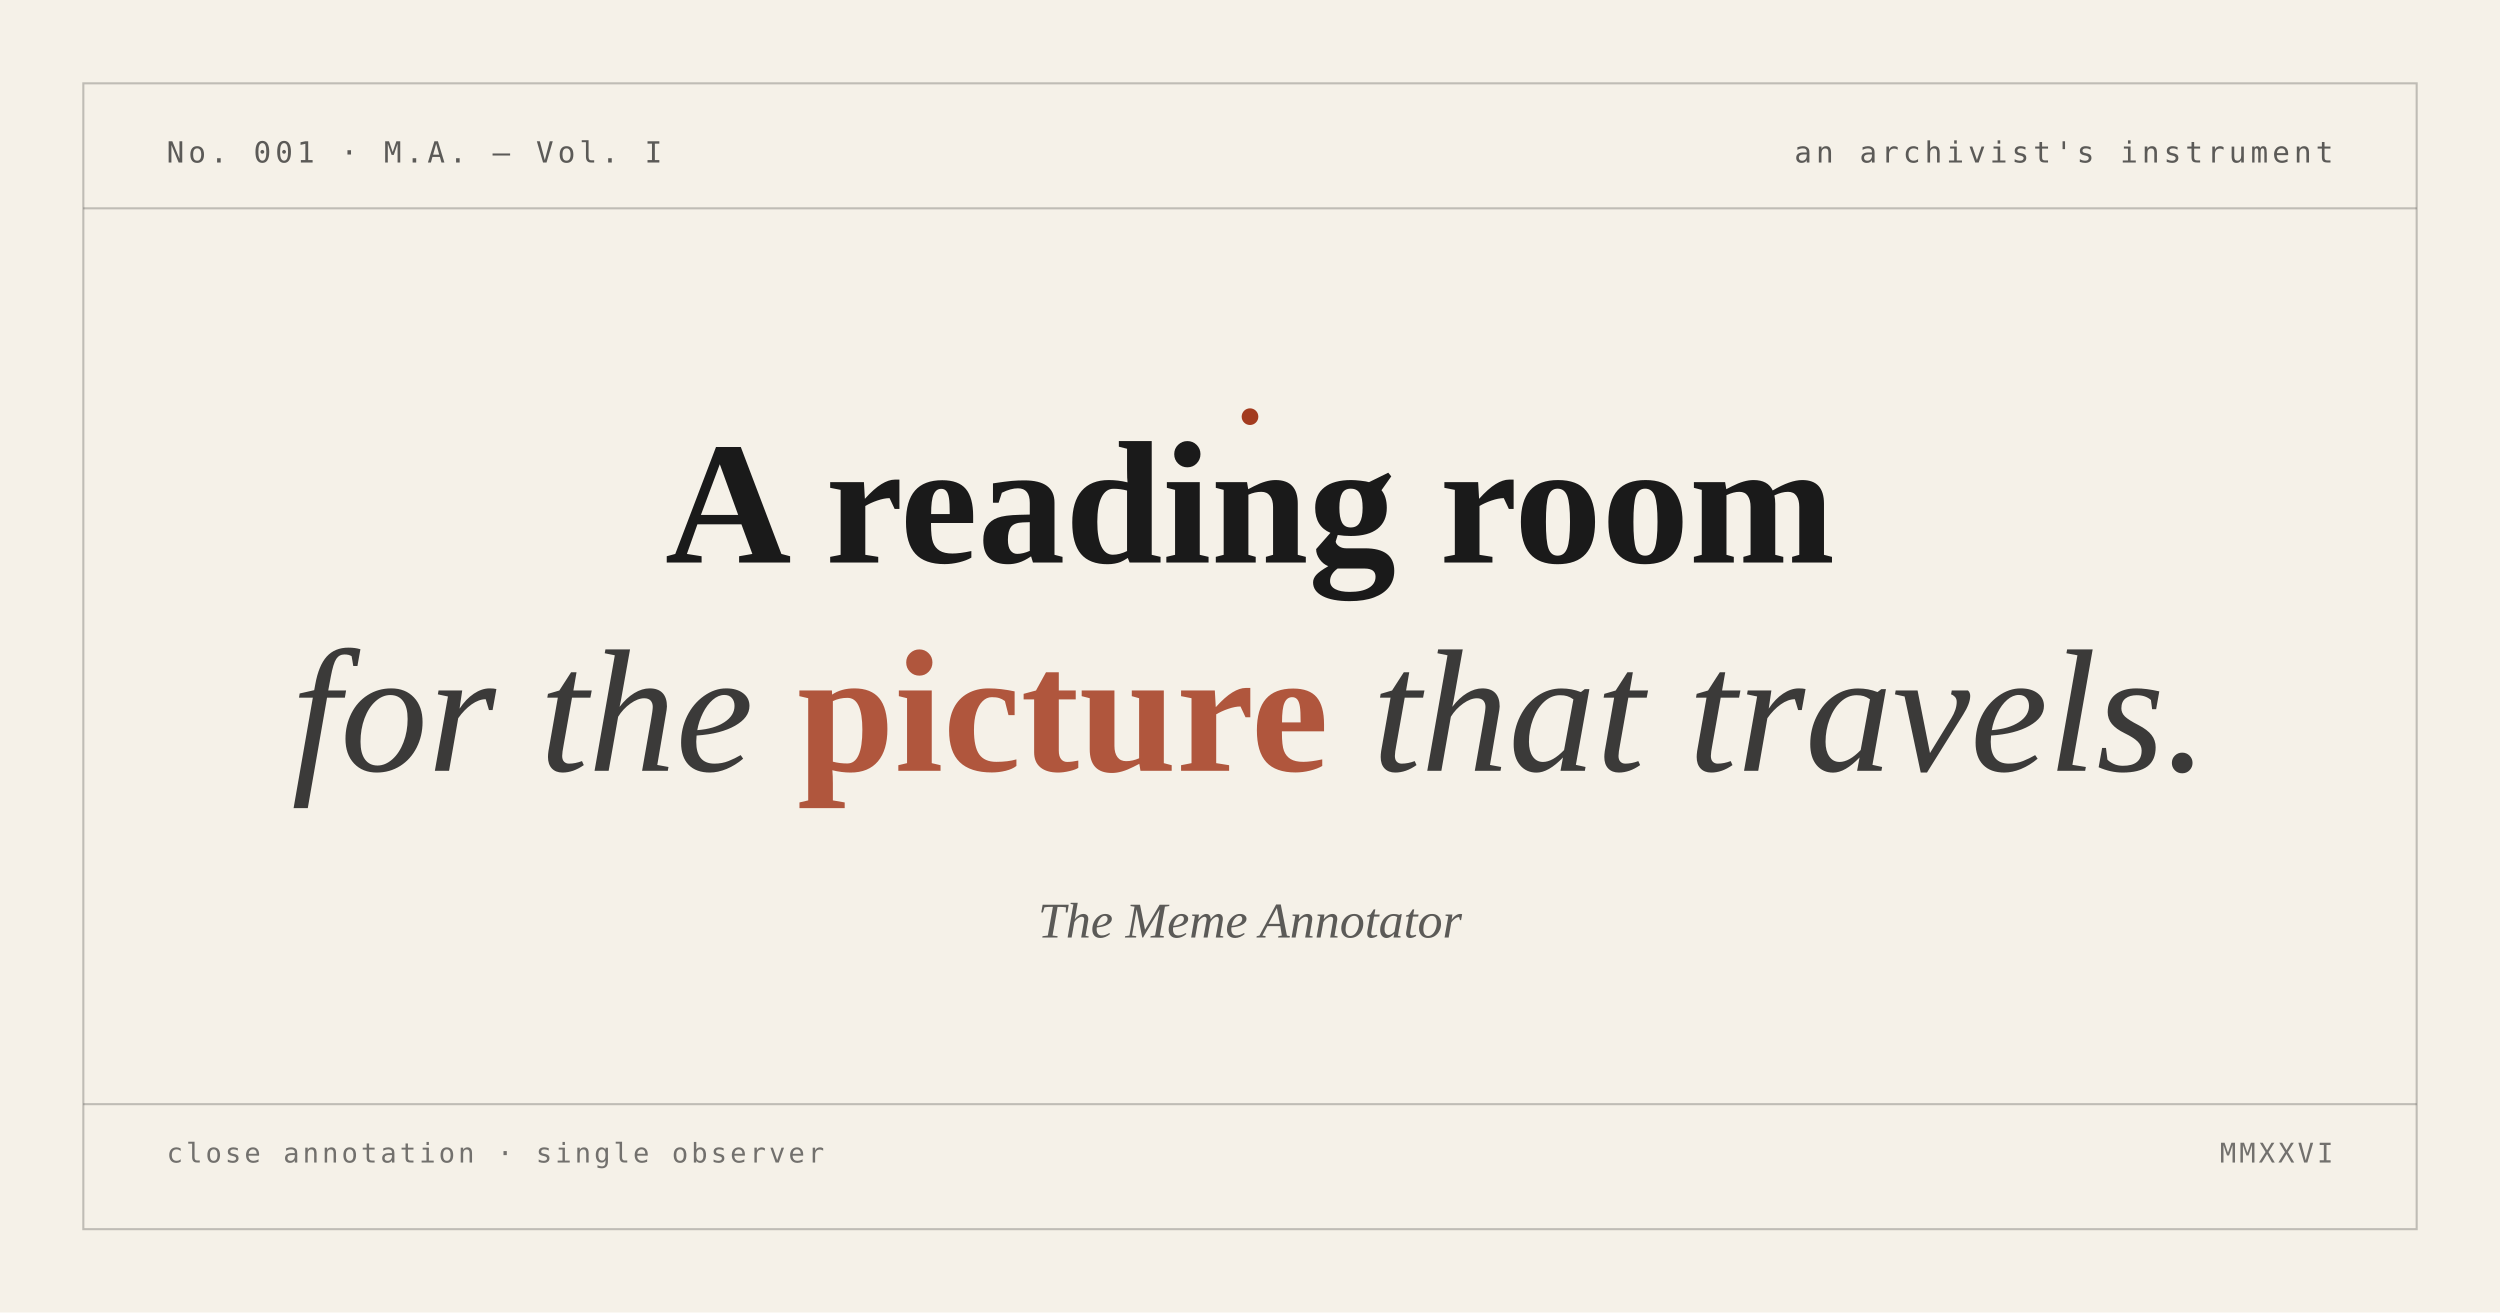
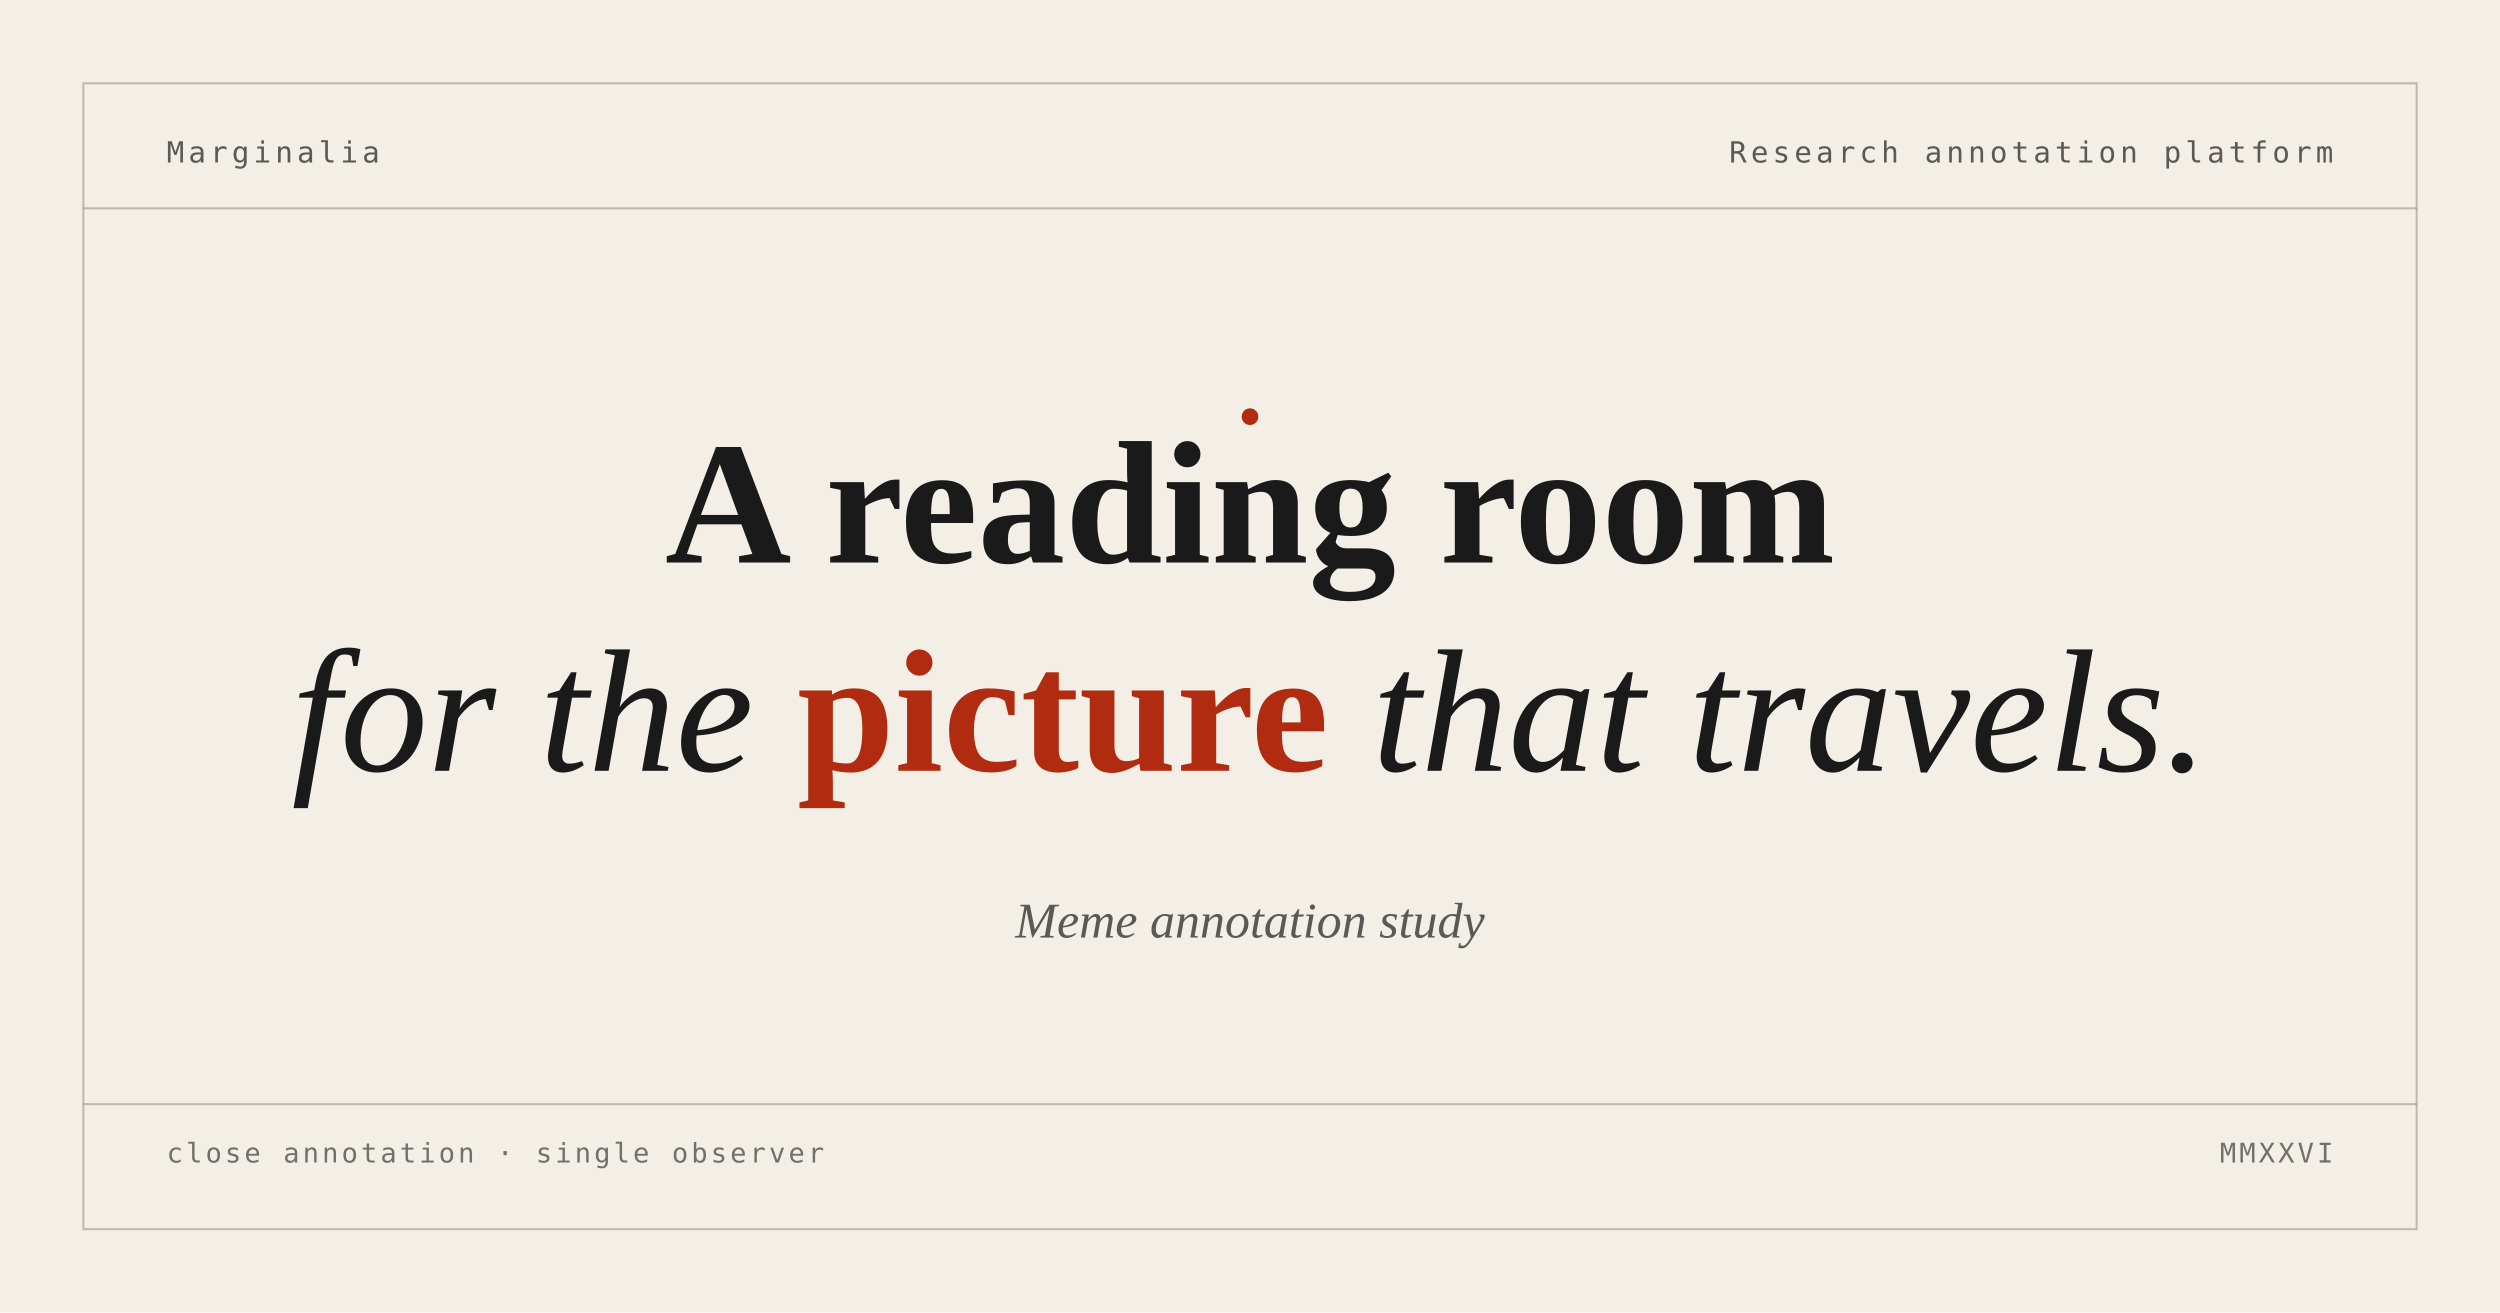
<svg xmlns="http://www.w3.org/2000/svg" viewBox="0 0 1200 630" width="1200" height="630">
-   <rect width="1200" height="630" fill="#f5f1e8" />
+   <rect width="1200" height="630" fill="#f4efe6" />
  <rect x="40" y="40" width="1120" height="550" fill="none" stroke="#1a1a1a" stroke-width="1" opacity="0.25" />
  <line x1="40" y1="100" x2="1160" y2="100" stroke="#1a1a1a" stroke-width="1" opacity="0.25" />
  <line x1="40" y1="530" x2="1160" y2="530" stroke="#1a1a1a" stroke-width="1" opacity="0.25" />
-   <text x="80" y="78" font-family="ui-monospace, monospace" font-size="14" letter-spacing="2" fill="#1a1a1a" opacity="0.7">No. 001 · M.A. — Vol. I</text>
-   <text x="1120" y="78" text-anchor="end" font-family="ui-monospace, monospace" font-size="14" letter-spacing="2" fill="#1a1a1a" opacity="0.7">an archivist's instrument</text>
+   <text x="80" y="78" font-family="ui-monospace, monospace" font-size="14" letter-spacing="2" fill="#1a1a1a" opacity="0.7">Marginalia</text>
+   <text x="1120" y="78" text-anchor="end" font-family="ui-monospace, monospace" font-size="14" letter-spacing="2" fill="#1a1a1a" opacity="0.7">Research annotation platform</text>
  <text x="600" y="270" text-anchor="middle" font-family="Georgia, 'Times New Roman', serif" font-size="84" font-weight="600" fill="#1a1a1a">A reading room</text>
-   <text x="600" y="370" text-anchor="middle" font-family="Georgia, 'Times New Roman', serif" font-size="84" font-style="italic" fill="#1a1a1a" opacity="0.85">for the <tspan fill="#a33b1f" font-style="normal" font-weight="600">picture</tspan> that travels.</text>
-   <text x="600" y="450" text-anchor="middle" font-family="Georgia, 'Times New Roman', serif" font-style="italic" font-size="24" fill="#1a1a1a" opacity="0.7">The Meme Annotator</text>
+   <text x="600" y="370" text-anchor="middle" font-family="Georgia, 'Times New Roman', serif" font-size="84" font-style="italic" fill="#1a1a1a">for the <tspan fill="#b02b0f" font-style="normal" font-weight="600">picture</tspan> that travels.</text>
+   <text x="600" y="450" text-anchor="middle" font-family="Georgia, 'Times New Roman', serif" font-style="italic" font-size="24" fill="#1a1a1a" opacity="0.7">Meme annotation study</text>
  <text x="80" y="558" font-family="ui-monospace, monospace" font-size="13" letter-spacing="1.5" fill="#1a1a1a" opacity="0.6">close annotation · single observer</text>
  <text x="1120" y="558" text-anchor="end" font-family="ui-monospace, monospace" font-size="13" letter-spacing="1.5" fill="#1a1a1a" opacity="0.6">MMXXVI</text>
-   <circle cx="600" cy="200" r="4" fill="#a33b1f" />
+   <circle cx="600" cy="200" r="4" fill="#b02b0f" />
</svg>
